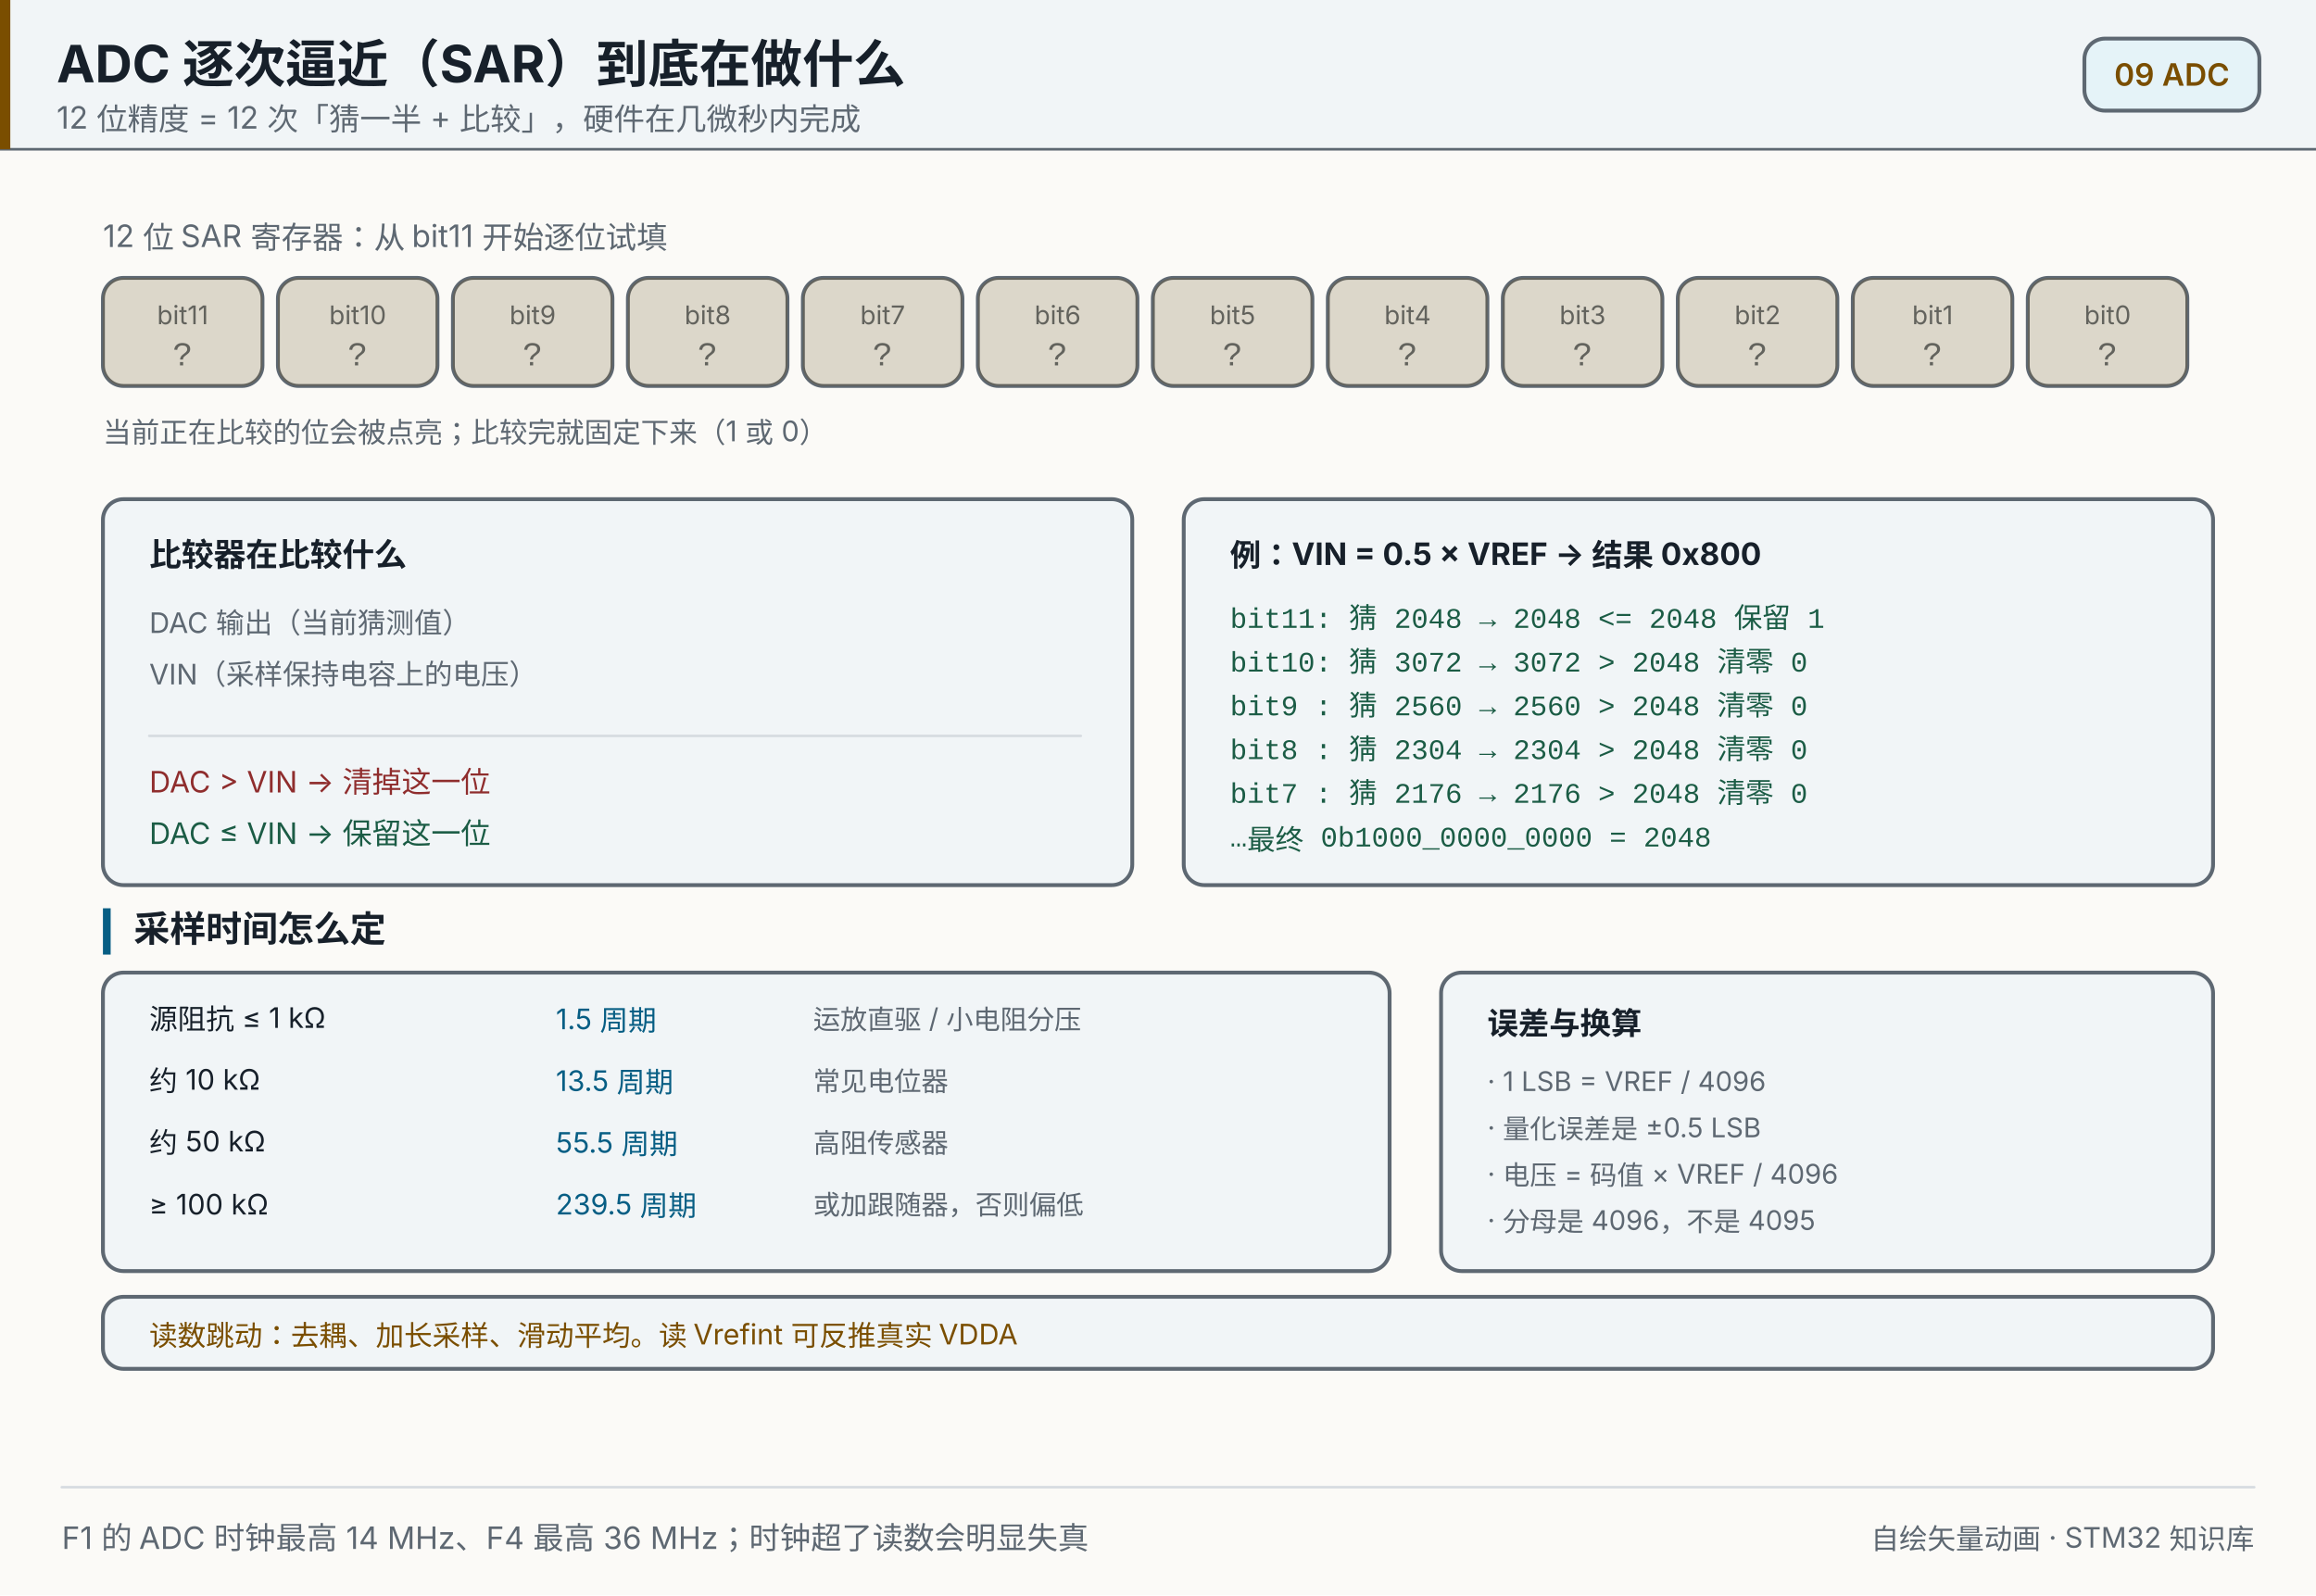
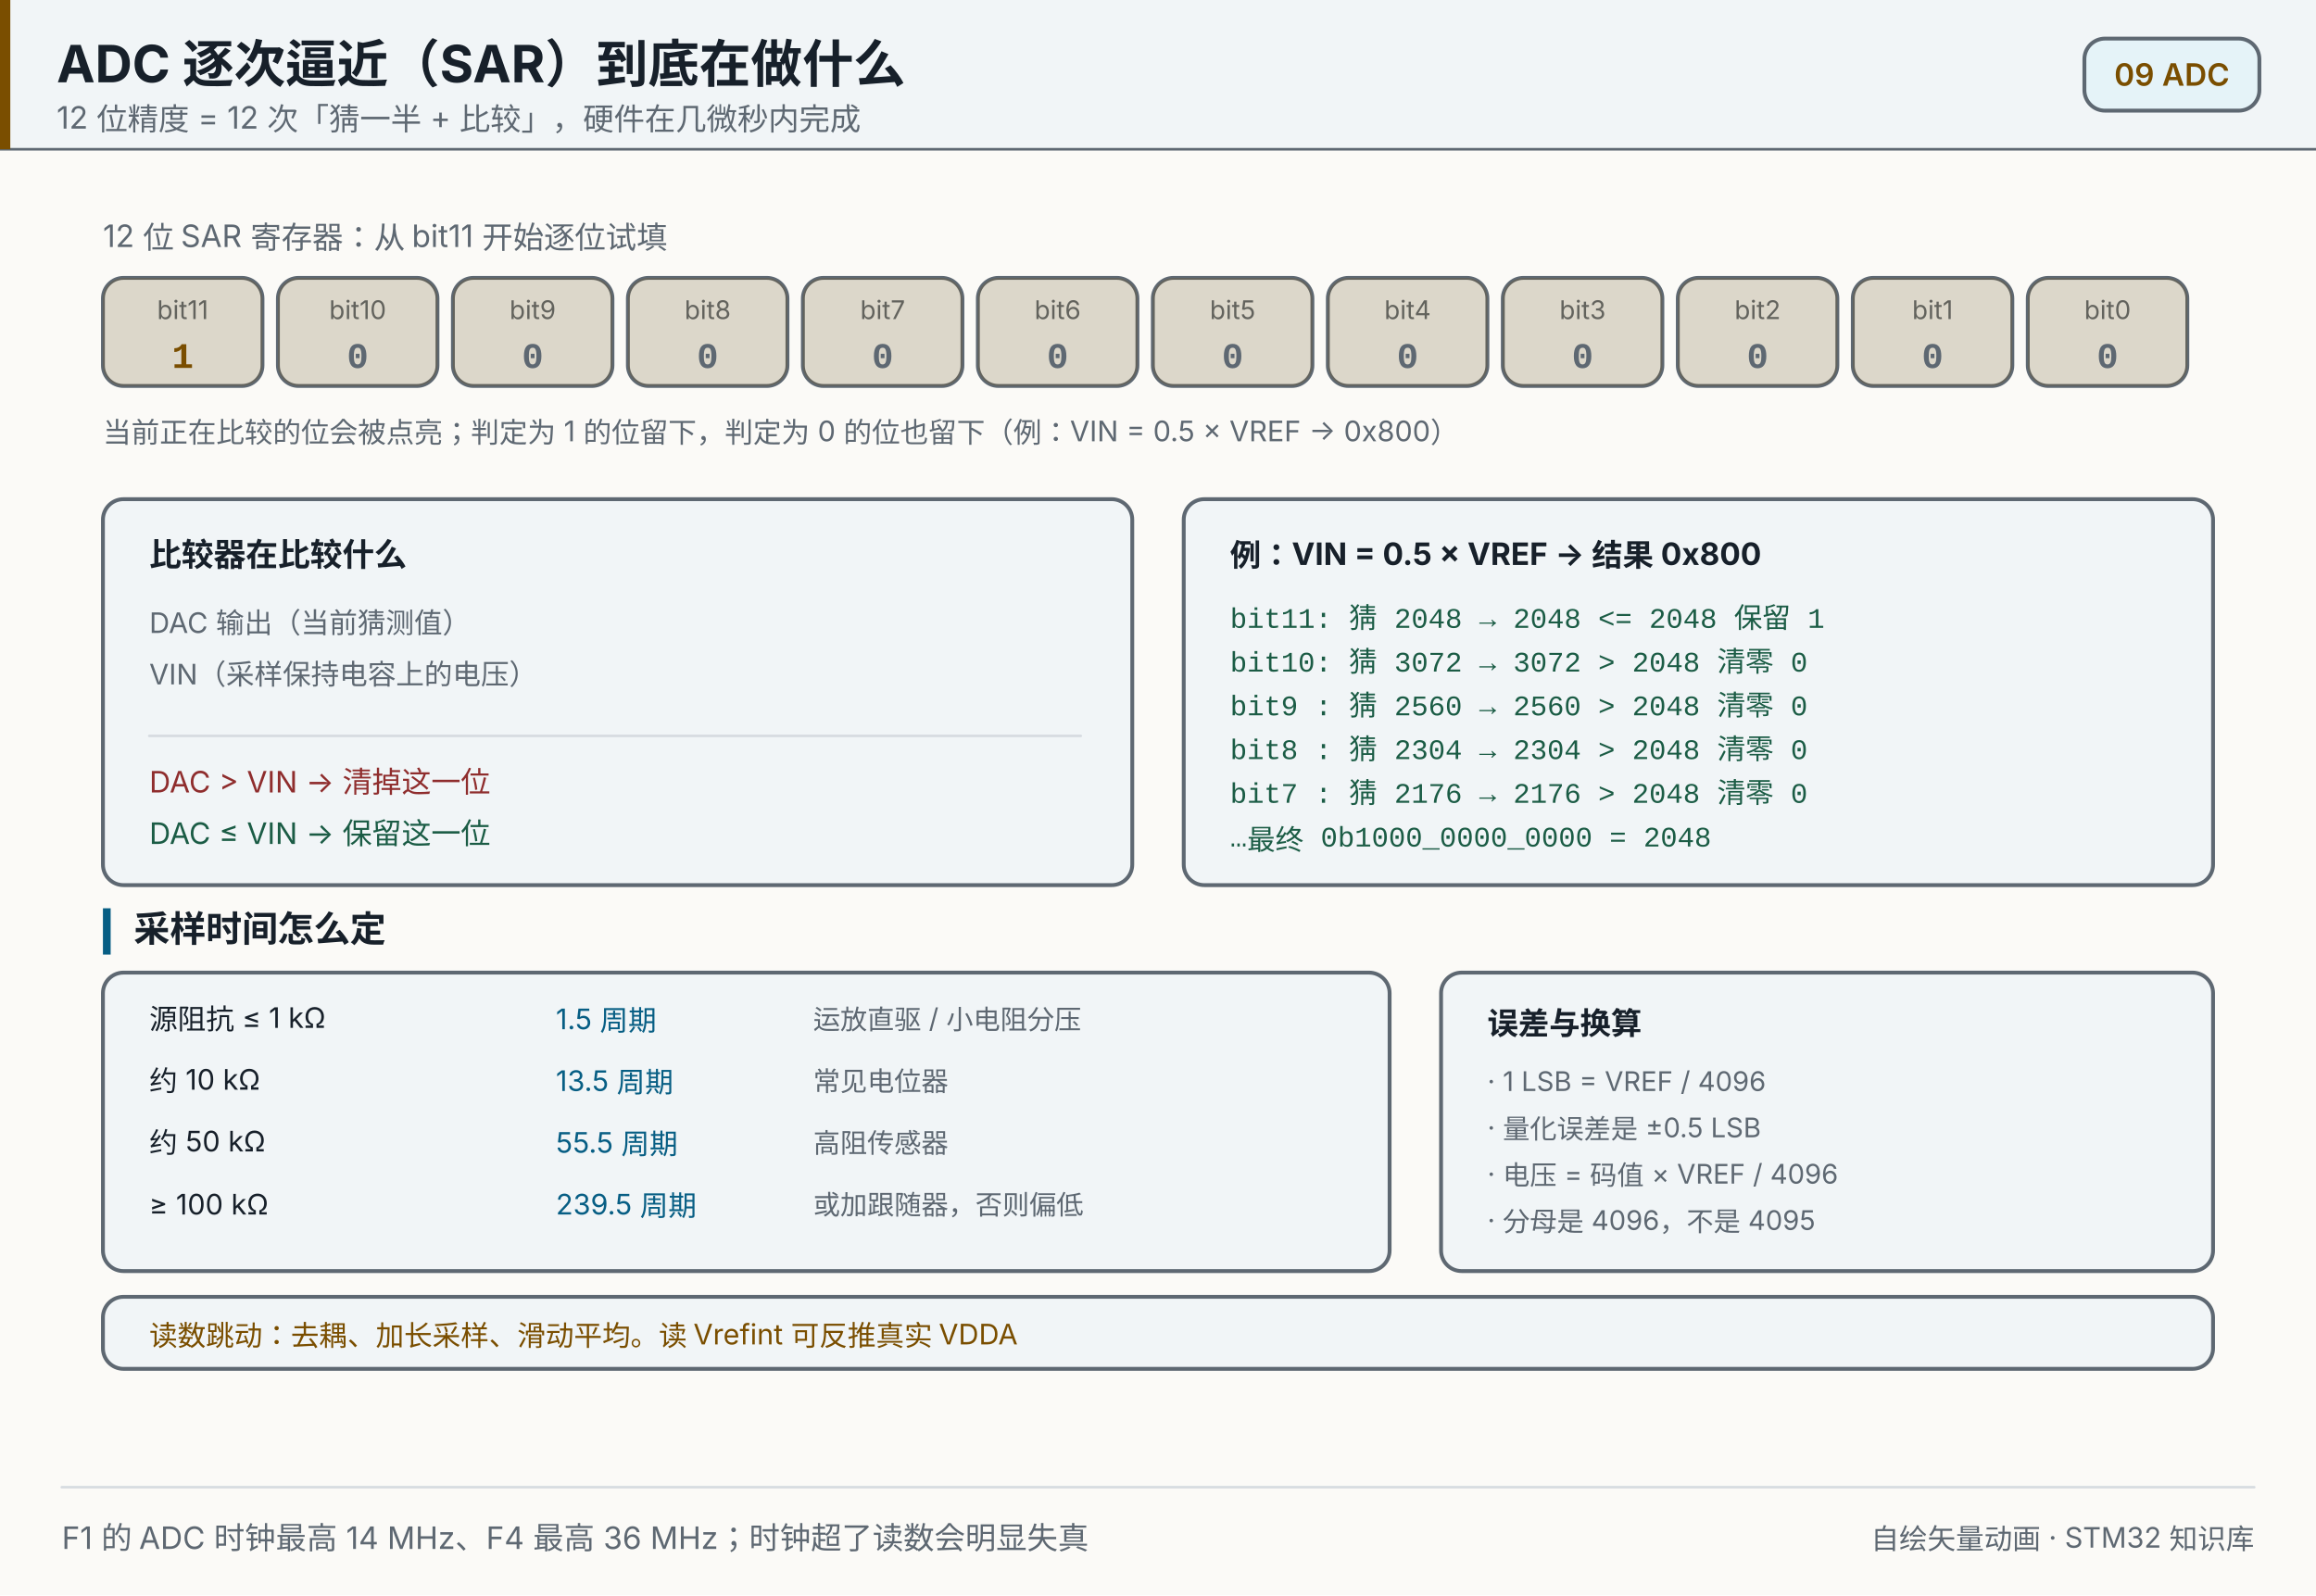
<svg xmlns="http://www.w3.org/2000/svg" width="900" height="620" viewBox="0 0 900 620" role="img" aria-label="ADC 逐次逼近（SAR）到底在做什么">
  <style>
@keyframes s0-sq{0%,0.00%{opacity:0.08}0.30%,3.75%{opacity:0.4}4.05%,100%{opacity:0.08}}
- .s0{animation:s0-sq 6.0s linear infinite;}
+ .s0{animation:s0-sq 8.4s linear infinite;}
@keyframes s1-sq{0%,8.33%{opacity:0.08}8.63%,12.08%{opacity:0.4}12.38%,100%{opacity:0.08}}
- .s1{animation:s1-sq 6.0s linear infinite;}
+ .s1{animation:s1-sq 8.4s linear infinite;}
@keyframes s2-sq{0%,16.67%{opacity:0.08}16.97%,20.42%{opacity:0.4}20.72%,100%{opacity:0.08}}
- .s2{animation:s2-sq 6.0s linear infinite;}
+ .s2{animation:s2-sq 8.4s linear infinite;}
@keyframes s3-sq{0%,25.00%{opacity:0.08}25.30%,28.75%{opacity:0.4}29.05%,100%{opacity:0.08}}
- .s3{animation:s3-sq 6.0s linear infinite;}
+ .s3{animation:s3-sq 8.4s linear infinite;}
@keyframes s4-sq{0%,33.33%{opacity:0.08}33.63%,37.08%{opacity:0.4}37.38%,100%{opacity:0.08}}
- .s4{animation:s4-sq 6.0s linear infinite;}
+ .s4{animation:s4-sq 8.4s linear infinite;}
@keyframes s5-sq{0%,41.67%{opacity:0.08}41.97%,45.42%{opacity:0.4}45.72%,100%{opacity:0.08}}
- .s5{animation:s5-sq 6.0s linear infinite;}
+ .s5{animation:s5-sq 8.4s linear infinite;}
@keyframes s6-sq{0%,50.00%{opacity:0.08}50.30%,53.75%{opacity:0.4}54.05%,100%{opacity:0.08}}
- .s6{animation:s6-sq 6.0s linear infinite;}
+ .s6{animation:s6-sq 8.4s linear infinite;}
@keyframes s7-sq{0%,58.33%{opacity:0.08}58.63%,62.08%{opacity:0.4}62.38%,100%{opacity:0.08}}
- .s7{animation:s7-sq 6.0s linear infinite;}
+ .s7{animation:s7-sq 8.4s linear infinite;}
@keyframes s8-sq{0%,66.67%{opacity:0.08}66.97%,70.42%{opacity:0.4}70.72%,100%{opacity:0.08}}
- .s8{animation:s8-sq 6.0s linear infinite;}
+ .s8{animation:s8-sq 8.4s linear infinite;}
@keyframes s9-sq{0%,75.00%{opacity:0.08}75.30%,78.75%{opacity:0.4}79.05%,100%{opacity:0.08}}
- .s9{animation:s9-sq 6.0s linear infinite;}
+ .s9{animation:s9-sq 8.4s linear infinite;}
@keyframes s10-sq{0%,83.33%{opacity:0.08}83.63%,87.08%{opacity:0.4}87.38%,100%{opacity:0.08}}
- .s10{animation:s10-sq 6.0s linear infinite;}
+ .s10{animation:s10-sq 8.4s linear infinite;}
@keyframes s11-sq{0%,91.67%{opacity:0.08}91.97%,95.42%{opacity:0.4}95.72%,100%{opacity:0.08}}
- .s11{animation:s11-sq 6.0s linear infinite;}
+ .s11{animation:s11-sq 8.4s linear infinite;}
+ @keyframes r0-fix{0%{opacity:0}0.00%{opacity:0}3.40%{opacity:1}96%{opacity:1}99%{opacity:0}100%{opacity:0}}
+ .r0{animation:r0-fix 8.4s linear infinite;}
+ @keyframes r1-fix{0%{opacity:0}8.33%{opacity:0}11.73%{opacity:1}96%{opacity:1}99%{opacity:0}100%{opacity:0}}
+ .r1{animation:r1-fix 8.4s linear infinite;}
+ @keyframes r2-fix{0%{opacity:0}16.67%{opacity:0}20.07%{opacity:1}96%{opacity:1}99%{opacity:0}100%{opacity:0}}
+ .r2{animation:r2-fix 8.4s linear infinite;}
+ @keyframes r3-fix{0%{opacity:0}25.00%{opacity:0}28.40%{opacity:1}96%{opacity:1}99%{opacity:0}100%{opacity:0}}
+ .r3{animation:r3-fix 8.4s linear infinite;}
+ @keyframes r4-fix{0%{opacity:0}33.33%{opacity:0}36.73%{opacity:1}96%{opacity:1}99%{opacity:0}100%{opacity:0}}
+ .r4{animation:r4-fix 8.4s linear infinite;}
+ @keyframes r5-fix{0%{opacity:0}41.67%{opacity:0}45.07%{opacity:1}96%{opacity:1}99%{opacity:0}100%{opacity:0}}
+ .r5{animation:r5-fix 8.4s linear infinite;}
+ @keyframes r6-fix{0%{opacity:0}50.00%{opacity:0}53.40%{opacity:1}96%{opacity:1}99%{opacity:0}100%{opacity:0}}
+ .r6{animation:r6-fix 8.4s linear infinite;}
+ @keyframes r7-fix{0%{opacity:0}58.33%{opacity:0}61.73%{opacity:1}96%{opacity:1}99%{opacity:0}100%{opacity:0}}
+ .r7{animation:r7-fix 8.4s linear infinite;}
+ @keyframes r8-fix{0%{opacity:0}66.67%{opacity:0}70.07%{opacity:1}96%{opacity:1}99%{opacity:0}100%{opacity:0}}
+ .r8{animation:r8-fix 8.4s linear infinite;}
+ @keyframes r9-fix{0%{opacity:0}75.00%{opacity:0}78.40%{opacity:1}96%{opacity:1}99%{opacity:0}100%{opacity:0}}
+ .r9{animation:r9-fix 8.4s linear infinite;}
+ @keyframes r10-fix{0%{opacity:0}83.33%{opacity:0}86.73%{opacity:1}96%{opacity:1}99%{opacity:0}100%{opacity:0}}
+ .r10{animation:r10-fix 8.4s linear infinite;}
+ @keyframes r11-fix{0%{opacity:0}91.67%{opacity:0}95.07%{opacity:1}96%{opacity:1}99%{opacity:0}100%{opacity:0}}
+ .r11{animation:r11-fix 8.4s linear infinite;}
@media (prefers-reduced-motion: reduce){*{animation:none!important}}
</style>
  <rect x="0" y="0" width="900" height="620" fill="#fbfaf7" />
  <rect x="0" y="0" width="900" height="58" fill="#f1f5f7" opacity="1" />
  <line x1="0" y1="58" x2="900" y2="58" stroke="#5e6872" stroke-width="1" stroke-linecap="round" opacity="1" />
  <rect x="0" y="0" width="4" height="58" fill="#7a4e00" opacity="1" />
  <text x="22" y="32" font-size="20" fill="#17202a" text-anchor="start" opacity="1" font-family="'PingFang SC','Hiragino Sans GB','Microsoft YaHei',system-ui,-apple-system,'Segoe UI',sans-serif" font-weight="700">ADC 逐次逼近（SAR）到底在做什么</text>
  <text x="22" y="50" font-size="12" fill="#5e6872" text-anchor="start" opacity="1" font-family="'PingFang SC','Hiragino Sans GB','Microsoft YaHei',system-ui,-apple-system,'Segoe UI',sans-serif">12 位精度 = 12 次「猜一半 + 比较」，硬件在几微秒内完成</text>
  <rect x="810" y="15" width="68" height="28" fill="#e5f3f8" opacity="1" rx="8" stroke="#5e6872" stroke-width="1.5" />
  <text x="844" y="33.32" font-size="12" fill="#7a4e00" text-anchor="middle" opacity="1" font-family="'PingFang SC','Hiragino Sans GB','Microsoft YaHei',system-ui,-apple-system,'Segoe UI',sans-serif" font-weight="600">09 ADC</text>
  <text x="40" y="96" font-size="12" fill="#5e6872" text-anchor="start" opacity="1" font-family="'PingFang SC','Hiragino Sans GB','Microsoft YaHei',system-ui,-apple-system,'Segoe UI',sans-serif">12 位 SAR 寄存器：从 bit11 开始逐位试填</text>
  <rect x="40" y="108" width="62" height="42" fill="#f1f5f7" opacity="1" rx="8" stroke="#5e6872" stroke-width="1.5" />
-   <text x="71" y="126" font-size="10" fill="#5e6872" text-anchor="middle" opacity="1" font-family="'PingFang SC','Hiragino Sans GB','Microsoft YaHei',system-ui,-apple-system,'Segoe UI',sans-serif">bit11</text>
-   <text x="71" y="142" font-size="13" fill="#5e6872" text-anchor="middle" opacity="1" font-family="ui-monospace,SFMono-Regular,'JetBrains Mono',Consolas,'Courier New',monospace">?</text>
+   <text x="71" y="124" font-size="10" fill="#5e6872" text-anchor="middle" opacity="1" font-family="'PingFang SC','Hiragino Sans GB','Microsoft YaHei',system-ui,-apple-system,'Segoe UI',sans-serif">bit11</text>
  <rect x="40" y="108" width="62" height="42" fill="#7a4e00" opacity="0.18" rx="8" class="s0" />
  <rect x="108" y="108" width="62" height="42" fill="#f1f5f7" opacity="1" rx="8" stroke="#5e6872" stroke-width="1.5" />
-   <text x="139" y="126" font-size="10" fill="#5e6872" text-anchor="middle" opacity="1" font-family="'PingFang SC','Hiragino Sans GB','Microsoft YaHei',system-ui,-apple-system,'Segoe UI',sans-serif">bit10</text>
-   <text x="139" y="142" font-size="13" fill="#5e6872" text-anchor="middle" opacity="1" font-family="ui-monospace,SFMono-Regular,'JetBrains Mono',Consolas,'Courier New',monospace">?</text>
+   <text x="139" y="124" font-size="10" fill="#5e6872" text-anchor="middle" opacity="1" font-family="'PingFang SC','Hiragino Sans GB','Microsoft YaHei',system-ui,-apple-system,'Segoe UI',sans-serif">bit10</text>
  <rect x="108" y="108" width="62" height="42" fill="#7a4e00" opacity="0.18" rx="8" class="s1" />
  <rect x="176" y="108" width="62" height="42" fill="#f1f5f7" opacity="1" rx="8" stroke="#5e6872" stroke-width="1.5" />
-   <text x="207" y="126" font-size="10" fill="#5e6872" text-anchor="middle" opacity="1" font-family="'PingFang SC','Hiragino Sans GB','Microsoft YaHei',system-ui,-apple-system,'Segoe UI',sans-serif">bit9</text>
-   <text x="207" y="142" font-size="13" fill="#5e6872" text-anchor="middle" opacity="1" font-family="ui-monospace,SFMono-Regular,'JetBrains Mono',Consolas,'Courier New',monospace">?</text>
+   <text x="207" y="124" font-size="10" fill="#5e6872" text-anchor="middle" opacity="1" font-family="'PingFang SC','Hiragino Sans GB','Microsoft YaHei',system-ui,-apple-system,'Segoe UI',sans-serif">bit9</text>
  <rect x="176" y="108" width="62" height="42" fill="#7a4e00" opacity="0.18" rx="8" class="s2" />
  <rect x="244" y="108" width="62" height="42" fill="#f1f5f7" opacity="1" rx="8" stroke="#5e6872" stroke-width="1.5" />
-   <text x="275" y="126" font-size="10" fill="#5e6872" text-anchor="middle" opacity="1" font-family="'PingFang SC','Hiragino Sans GB','Microsoft YaHei',system-ui,-apple-system,'Segoe UI',sans-serif">bit8</text>
-   <text x="275" y="142" font-size="13" fill="#5e6872" text-anchor="middle" opacity="1" font-family="ui-monospace,SFMono-Regular,'JetBrains Mono',Consolas,'Courier New',monospace">?</text>
+   <text x="275" y="124" font-size="10" fill="#5e6872" text-anchor="middle" opacity="1" font-family="'PingFang SC','Hiragino Sans GB','Microsoft YaHei',system-ui,-apple-system,'Segoe UI',sans-serif">bit8</text>
  <rect x="244" y="108" width="62" height="42" fill="#7a4e00" opacity="0.18" rx="8" class="s3" />
  <rect x="312" y="108" width="62" height="42" fill="#f1f5f7" opacity="1" rx="8" stroke="#5e6872" stroke-width="1.5" />
-   <text x="343" y="126" font-size="10" fill="#5e6872" text-anchor="middle" opacity="1" font-family="'PingFang SC','Hiragino Sans GB','Microsoft YaHei',system-ui,-apple-system,'Segoe UI',sans-serif">bit7</text>
-   <text x="343" y="142" font-size="13" fill="#5e6872" text-anchor="middle" opacity="1" font-family="ui-monospace,SFMono-Regular,'JetBrains Mono',Consolas,'Courier New',monospace">?</text>
+   <text x="343" y="124" font-size="10" fill="#5e6872" text-anchor="middle" opacity="1" font-family="'PingFang SC','Hiragino Sans GB','Microsoft YaHei',system-ui,-apple-system,'Segoe UI',sans-serif">bit7</text>
  <rect x="312" y="108" width="62" height="42" fill="#7a4e00" opacity="0.18" rx="8" class="s4" />
  <rect x="380" y="108" width="62" height="42" fill="#f1f5f7" opacity="1" rx="8" stroke="#5e6872" stroke-width="1.5" />
-   <text x="411" y="126" font-size="10" fill="#5e6872" text-anchor="middle" opacity="1" font-family="'PingFang SC','Hiragino Sans GB','Microsoft YaHei',system-ui,-apple-system,'Segoe UI',sans-serif">bit6</text>
-   <text x="411" y="142" font-size="13" fill="#5e6872" text-anchor="middle" opacity="1" font-family="ui-monospace,SFMono-Regular,'JetBrains Mono',Consolas,'Courier New',monospace">?</text>
+   <text x="411" y="124" font-size="10" fill="#5e6872" text-anchor="middle" opacity="1" font-family="'PingFang SC','Hiragino Sans GB','Microsoft YaHei',system-ui,-apple-system,'Segoe UI',sans-serif">bit6</text>
  <rect x="380" y="108" width="62" height="42" fill="#7a4e00" opacity="0.18" rx="8" class="s5" />
  <rect x="448" y="108" width="62" height="42" fill="#f1f5f7" opacity="1" rx="8" stroke="#5e6872" stroke-width="1.5" />
-   <text x="479" y="126" font-size="10" fill="#5e6872" text-anchor="middle" opacity="1" font-family="'PingFang SC','Hiragino Sans GB','Microsoft YaHei',system-ui,-apple-system,'Segoe UI',sans-serif">bit5</text>
-   <text x="479" y="142" font-size="13" fill="#5e6872" text-anchor="middle" opacity="1" font-family="ui-monospace,SFMono-Regular,'JetBrains Mono',Consolas,'Courier New',monospace">?</text>
+   <text x="479" y="124" font-size="10" fill="#5e6872" text-anchor="middle" opacity="1" font-family="'PingFang SC','Hiragino Sans GB','Microsoft YaHei',system-ui,-apple-system,'Segoe UI',sans-serif">bit5</text>
  <rect x="448" y="108" width="62" height="42" fill="#7a4e00" opacity="0.18" rx="8" class="s6" />
  <rect x="516" y="108" width="62" height="42" fill="#f1f5f7" opacity="1" rx="8" stroke="#5e6872" stroke-width="1.5" />
-   <text x="547" y="126" font-size="10" fill="#5e6872" text-anchor="middle" opacity="1" font-family="'PingFang SC','Hiragino Sans GB','Microsoft YaHei',system-ui,-apple-system,'Segoe UI',sans-serif">bit4</text>
-   <text x="547" y="142" font-size="13" fill="#5e6872" text-anchor="middle" opacity="1" font-family="ui-monospace,SFMono-Regular,'JetBrains Mono',Consolas,'Courier New',monospace">?</text>
+   <text x="547" y="124" font-size="10" fill="#5e6872" text-anchor="middle" opacity="1" font-family="'PingFang SC','Hiragino Sans GB','Microsoft YaHei',system-ui,-apple-system,'Segoe UI',sans-serif">bit4</text>
  <rect x="516" y="108" width="62" height="42" fill="#7a4e00" opacity="0.18" rx="8" class="s7" />
  <rect x="584" y="108" width="62" height="42" fill="#f1f5f7" opacity="1" rx="8" stroke="#5e6872" stroke-width="1.5" />
-   <text x="615" y="126" font-size="10" fill="#5e6872" text-anchor="middle" opacity="1" font-family="'PingFang SC','Hiragino Sans GB','Microsoft YaHei',system-ui,-apple-system,'Segoe UI',sans-serif">bit3</text>
-   <text x="615" y="142" font-size="13" fill="#5e6872" text-anchor="middle" opacity="1" font-family="ui-monospace,SFMono-Regular,'JetBrains Mono',Consolas,'Courier New',monospace">?</text>
+   <text x="615" y="124" font-size="10" fill="#5e6872" text-anchor="middle" opacity="1" font-family="'PingFang SC','Hiragino Sans GB','Microsoft YaHei',system-ui,-apple-system,'Segoe UI',sans-serif">bit3</text>
  <rect x="584" y="108" width="62" height="42" fill="#7a4e00" opacity="0.18" rx="8" class="s8" />
  <rect x="652" y="108" width="62" height="42" fill="#f1f5f7" opacity="1" rx="8" stroke="#5e6872" stroke-width="1.5" />
-   <text x="683" y="126" font-size="10" fill="#5e6872" text-anchor="middle" opacity="1" font-family="'PingFang SC','Hiragino Sans GB','Microsoft YaHei',system-ui,-apple-system,'Segoe UI',sans-serif">bit2</text>
-   <text x="683" y="142" font-size="13" fill="#5e6872" text-anchor="middle" opacity="1" font-family="ui-monospace,SFMono-Regular,'JetBrains Mono',Consolas,'Courier New',monospace">?</text>
+   <text x="683" y="124" font-size="10" fill="#5e6872" text-anchor="middle" opacity="1" font-family="'PingFang SC','Hiragino Sans GB','Microsoft YaHei',system-ui,-apple-system,'Segoe UI',sans-serif">bit2</text>
  <rect x="652" y="108" width="62" height="42" fill="#7a4e00" opacity="0.18" rx="8" class="s9" />
  <rect x="720" y="108" width="62" height="42" fill="#f1f5f7" opacity="1" rx="8" stroke="#5e6872" stroke-width="1.5" />
-   <text x="751" y="126" font-size="10" fill="#5e6872" text-anchor="middle" opacity="1" font-family="'PingFang SC','Hiragino Sans GB','Microsoft YaHei',system-ui,-apple-system,'Segoe UI',sans-serif">bit1</text>
-   <text x="751" y="142" font-size="13" fill="#5e6872" text-anchor="middle" opacity="1" font-family="ui-monospace,SFMono-Regular,'JetBrains Mono',Consolas,'Courier New',monospace">?</text>
+   <text x="751" y="124" font-size="10" fill="#5e6872" text-anchor="middle" opacity="1" font-family="'PingFang SC','Hiragino Sans GB','Microsoft YaHei',system-ui,-apple-system,'Segoe UI',sans-serif">bit1</text>
  <rect x="720" y="108" width="62" height="42" fill="#7a4e00" opacity="0.18" rx="8" class="s10" />
  <rect x="788" y="108" width="62" height="42" fill="#f1f5f7" opacity="1" rx="8" stroke="#5e6872" stroke-width="1.5" />
-   <text x="819" y="126" font-size="10" fill="#5e6872" text-anchor="middle" opacity="1" font-family="'PingFang SC','Hiragino Sans GB','Microsoft YaHei',system-ui,-apple-system,'Segoe UI',sans-serif">bit0</text>
-   <text x="819" y="142" font-size="13" fill="#5e6872" text-anchor="middle" opacity="1" font-family="ui-monospace,SFMono-Regular,'JetBrains Mono',Consolas,'Courier New',monospace">?</text>
+   <text x="819" y="124" font-size="10" fill="#5e6872" text-anchor="middle" opacity="1" font-family="'PingFang SC','Hiragino Sans GB','Microsoft YaHei',system-ui,-apple-system,'Segoe UI',sans-serif">bit0</text>
  <rect x="788" y="108" width="62" height="42" fill="#7a4e00" opacity="0.18" rx="8" class="s11" />
-   <text x="40" y="172" font-size="11" fill="#5e6872" text-anchor="start" opacity="1" font-family="'PingFang SC','Hiragino Sans GB','Microsoft YaHei',system-ui,-apple-system,'Segoe UI',sans-serif">当前正在比较的位会被点亮；比较完就固定下来（1 或 0）</text>
+   <text x="71" y="143" font-size="14" fill="#7a4e00" text-anchor="middle" opacity="1" font-family="ui-monospace,SFMono-Regular,'JetBrains Mono',Consolas,'Courier New',monospace" font-weight="700" class="r0">1</text>
+   <text x="139" y="143" font-size="14" fill="#5e6872" text-anchor="middle" opacity="1" font-family="ui-monospace,SFMono-Regular,'JetBrains Mono',Consolas,'Courier New',monospace" font-weight="700" class="r1">0</text>
+   <text x="207" y="143" font-size="14" fill="#5e6872" text-anchor="middle" opacity="1" font-family="ui-monospace,SFMono-Regular,'JetBrains Mono',Consolas,'Courier New',monospace" font-weight="700" class="r2">0</text>
+   <text x="275" y="143" font-size="14" fill="#5e6872" text-anchor="middle" opacity="1" font-family="ui-monospace,SFMono-Regular,'JetBrains Mono',Consolas,'Courier New',monospace" font-weight="700" class="r3">0</text>
+   <text x="343" y="143" font-size="14" fill="#5e6872" text-anchor="middle" opacity="1" font-family="ui-monospace,SFMono-Regular,'JetBrains Mono',Consolas,'Courier New',monospace" font-weight="700" class="r4">0</text>
+   <text x="411" y="143" font-size="14" fill="#5e6872" text-anchor="middle" opacity="1" font-family="ui-monospace,SFMono-Regular,'JetBrains Mono',Consolas,'Courier New',monospace" font-weight="700" class="r5">0</text>
+   <text x="479" y="143" font-size="14" fill="#5e6872" text-anchor="middle" opacity="1" font-family="ui-monospace,SFMono-Regular,'JetBrains Mono',Consolas,'Courier New',monospace" font-weight="700" class="r6">0</text>
+   <text x="547" y="143" font-size="14" fill="#5e6872" text-anchor="middle" opacity="1" font-family="ui-monospace,SFMono-Regular,'JetBrains Mono',Consolas,'Courier New',monospace" font-weight="700" class="r7">0</text>
+   <text x="615" y="143" font-size="14" fill="#5e6872" text-anchor="middle" opacity="1" font-family="ui-monospace,SFMono-Regular,'JetBrains Mono',Consolas,'Courier New',monospace" font-weight="700" class="r8">0</text>
+   <text x="683" y="143" font-size="14" fill="#5e6872" text-anchor="middle" opacity="1" font-family="ui-monospace,SFMono-Regular,'JetBrains Mono',Consolas,'Courier New',monospace" font-weight="700" class="r9">0</text>
+   <text x="751" y="143" font-size="14" fill="#5e6872" text-anchor="middle" opacity="1" font-family="ui-monospace,SFMono-Regular,'JetBrains Mono',Consolas,'Courier New',monospace" font-weight="700" class="r10">0</text>
+   <text x="819" y="143" font-size="14" fill="#5e6872" text-anchor="middle" opacity="1" font-family="ui-monospace,SFMono-Regular,'JetBrains Mono',Consolas,'Courier New',monospace" font-weight="700" class="r11">0</text>
+   <text x="40" y="172" font-size="11" fill="#5e6872" text-anchor="start" opacity="1" font-family="'PingFang SC','Hiragino Sans GB','Microsoft YaHei',system-ui,-apple-system,'Segoe UI',sans-serif">当前正在比较的位会被点亮；判定为 1 的位留下，判定为 0 的位也留下（例：VIN = 0.5 × VREF → 0x800）</text>
  <rect x="40" y="194" width="400" height="150" fill="#f1f5f7" opacity="1" rx="8" stroke="#5e6872" stroke-width="1.5" />
  <text x="58" y="220" font-size="12.5" fill="#17202a" text-anchor="start" opacity="1" font-family="'PingFang SC','Hiragino Sans GB','Microsoft YaHei',system-ui,-apple-system,'Segoe UI',sans-serif" font-weight="700">比较器在比较什么</text>
  <text x="58" y="246" font-size="11" fill="#5e6872" text-anchor="start" opacity="1" font-family="'PingFang SC','Hiragino Sans GB','Microsoft YaHei',system-ui,-apple-system,'Segoe UI',sans-serif">DAC 输出（当前猜测值）</text>
  <text x="58" y="266" font-size="11" fill="#5e6872" text-anchor="start" opacity="1" font-family="'PingFang SC','Hiragino Sans GB','Microsoft YaHei',system-ui,-apple-system,'Segoe UI',sans-serif">VIN（采样保持电容上的电压）</text>
  <line x1="58" y1="286" x2="420" y2="286" stroke="#d7dce1" stroke-width="1" stroke-linecap="round" opacity="1" />
  <text x="58" y="308" font-size="11.5" fill="#8f2d2d" text-anchor="start" opacity="1" font-family="'PingFang SC','Hiragino Sans GB','Microsoft YaHei',system-ui,-apple-system,'Segoe UI',sans-serif">DAC &gt; VIN → 清掉这一位</text>
  <text x="58" y="328" font-size="11.5" fill="#1b5c45" text-anchor="start" opacity="1" font-family="'PingFang SC','Hiragino Sans GB','Microsoft YaHei',system-ui,-apple-system,'Segoe UI',sans-serif">DAC ≤ VIN → 保留这一位</text>
  <rect x="460" y="194" width="400" height="150" fill="#f1f5f7" opacity="1" rx="8" stroke="#5e6872" stroke-width="1.5" />
  <text x="478" y="220" font-size="12" fill="#17202a" text-anchor="start" opacity="1" font-family="'PingFang SC','Hiragino Sans GB','Microsoft YaHei',system-ui,-apple-system,'Segoe UI',sans-serif" font-weight="700">例：VIN = 0.5 × VREF → 结果 0x800</text>
  <text x="478" y="244" font-size="11" fill="#1b5c45" text-anchor="start" opacity="1" font-family="ui-monospace,SFMono-Regular,'JetBrains Mono',Consolas,'Courier New',monospace">bit11: 猜 2048  → 2048 &lt;= 2048  保留 1</text>
  <text x="478" y="261" font-size="11" fill="#1b5c45" text-anchor="start" opacity="1" font-family="ui-monospace,SFMono-Regular,'JetBrains Mono',Consolas,'Courier New',monospace">bit10: 猜 3072  → 3072 &gt;  2048  清零 0</text>
  <text x="478" y="278" font-size="11" fill="#1b5c45" text-anchor="start" opacity="1" font-family="ui-monospace,SFMono-Regular,'JetBrains Mono',Consolas,'Courier New',monospace">bit9 : 猜 2560  → 2560 &gt;  2048  清零 0</text>
  <text x="478" y="295" font-size="11" fill="#1b5c45" text-anchor="start" opacity="1" font-family="ui-monospace,SFMono-Regular,'JetBrains Mono',Consolas,'Courier New',monospace">bit8 : 猜 2304  → 2304 &gt;  2048  清零 0</text>
  <text x="478" y="312" font-size="11" fill="#1b5c45" text-anchor="start" opacity="1" font-family="ui-monospace,SFMono-Regular,'JetBrains Mono',Consolas,'Courier New',monospace">bit7 : 猜 2176  → 2176 &gt;  2048  清零 0</text>
  <text x="478" y="329" font-size="11" fill="#1b5c45" text-anchor="start" opacity="1" font-family="ui-monospace,SFMono-Regular,'JetBrains Mono',Consolas,'Courier New',monospace">…最终 0b1000_0000_0000 = 2048</text>
  <rect x="40" y="353" width="3" height="18" fill="#075e84" opacity="1" />
  <text x="52" y="366" font-size="14" fill="#17202a" text-anchor="start" opacity="1" font-family="'PingFang SC','Hiragino Sans GB','Microsoft YaHei',system-ui,-apple-system,'Segoe UI',sans-serif" font-weight="600">采样时间怎么定</text>
  <rect x="40" y="378" width="500" height="116" fill="#f1f5f7" opacity="1" rx="8" stroke="#5e6872" stroke-width="1.5" />
  <text x="58" y="400" font-size="11" fill="#17202a" text-anchor="start" opacity="1" font-family="'PingFang SC','Hiragino Sans GB','Microsoft YaHei',system-ui,-apple-system,'Segoe UI',sans-serif">源阻抗 ≤ 1 kΩ</text>
  <text x="216" y="400" font-size="11" fill="#075e84" text-anchor="start" opacity="1" font-family="'PingFang SC','Hiragino Sans GB','Microsoft YaHei',system-ui,-apple-system,'Segoe UI',sans-serif">1.5 周期</text>
  <text x="316" y="400" font-size="10.5" fill="#5e6872" text-anchor="start" opacity="1" font-family="'PingFang SC','Hiragino Sans GB','Microsoft YaHei',system-ui,-apple-system,'Segoe UI',sans-serif">运放直驱 / 小电阻分压</text>
  <text x="58" y="424" font-size="11" fill="#17202a" text-anchor="start" opacity="1" font-family="'PingFang SC','Hiragino Sans GB','Microsoft YaHei',system-ui,-apple-system,'Segoe UI',sans-serif">约 10 kΩ</text>
  <text x="216" y="424" font-size="11" fill="#075e84" text-anchor="start" opacity="1" font-family="'PingFang SC','Hiragino Sans GB','Microsoft YaHei',system-ui,-apple-system,'Segoe UI',sans-serif">13.5 周期</text>
  <text x="316" y="424" font-size="10.5" fill="#5e6872" text-anchor="start" opacity="1" font-family="'PingFang SC','Hiragino Sans GB','Microsoft YaHei',system-ui,-apple-system,'Segoe UI',sans-serif">常见电位器</text>
  <text x="58" y="448" font-size="11" fill="#17202a" text-anchor="start" opacity="1" font-family="'PingFang SC','Hiragino Sans GB','Microsoft YaHei',system-ui,-apple-system,'Segoe UI',sans-serif">约 50 kΩ</text>
  <text x="216" y="448" font-size="11" fill="#075e84" text-anchor="start" opacity="1" font-family="'PingFang SC','Hiragino Sans GB','Microsoft YaHei',system-ui,-apple-system,'Segoe UI',sans-serif">55.5 周期</text>
  <text x="316" y="448" font-size="10.5" fill="#5e6872" text-anchor="start" opacity="1" font-family="'PingFang SC','Hiragino Sans GB','Microsoft YaHei',system-ui,-apple-system,'Segoe UI',sans-serif">高阻传感器</text>
  <text x="58" y="472" font-size="11" fill="#17202a" text-anchor="start" opacity="1" font-family="'PingFang SC','Hiragino Sans GB','Microsoft YaHei',system-ui,-apple-system,'Segoe UI',sans-serif">≥ 100 kΩ</text>
  <text x="216" y="472" font-size="11" fill="#075e84" text-anchor="start" opacity="1" font-family="'PingFang SC','Hiragino Sans GB','Microsoft YaHei',system-ui,-apple-system,'Segoe UI',sans-serif">239.5 周期</text>
  <text x="316" y="472" font-size="10.5" fill="#5e6872" text-anchor="start" opacity="1" font-family="'PingFang SC','Hiragino Sans GB','Microsoft YaHei',system-ui,-apple-system,'Segoe UI',sans-serif">或加跟随器，否则偏低</text>
  <rect x="560" y="378" width="300" height="116" fill="#f1f5f7" opacity="1" rx="8" stroke="#5e6872" stroke-width="1.5" />
  <text x="578" y="402" font-size="12" fill="#17202a" text-anchor="start" opacity="1" font-family="'PingFang SC','Hiragino Sans GB','Microsoft YaHei',system-ui,-apple-system,'Segoe UI',sans-serif" font-weight="700">误差与换算</text>
  <text x="578" y="424" font-size="10.5" fill="#5e6872" text-anchor="start" opacity="1" font-family="'PingFang SC','Hiragino Sans GB','Microsoft YaHei',system-ui,-apple-system,'Segoe UI',sans-serif">· 1 LSB = VREF / 4096</text>
  <text x="578" y="442" font-size="10.5" fill="#5e6872" text-anchor="start" opacity="1" font-family="'PingFang SC','Hiragino Sans GB','Microsoft YaHei',system-ui,-apple-system,'Segoe UI',sans-serif">· 量化误差是 ±0.5 LSB</text>
  <text x="578" y="460" font-size="10.5" fill="#5e6872" text-anchor="start" opacity="1" font-family="'PingFang SC','Hiragino Sans GB','Microsoft YaHei',system-ui,-apple-system,'Segoe UI',sans-serif">· 电压 = 码值 × VREF / 4096</text>
  <text x="578" y="478" font-size="10.5" fill="#5e6872" text-anchor="start" opacity="1" font-family="'PingFang SC','Hiragino Sans GB','Microsoft YaHei',system-ui,-apple-system,'Segoe UI',sans-serif">· 分母是 4096，不是 4095</text>
  <rect x="40" y="504" width="820" height="28" fill="#f1f5f7" opacity="1" rx="8" stroke="#5e6872" stroke-width="1.5" />
  <text x="58" y="523" font-size="11" fill="#7a4e00" text-anchor="start" opacity="1" font-family="'PingFang SC','Hiragino Sans GB','Microsoft YaHei',system-ui,-apple-system,'Segoe UI',sans-serif">读数跳动：去耦、加长采样、滑动平均。读 Vrefint 可反推真实 VDDA</text>
  <line x1="24" y1="578" x2="876" y2="578" stroke="#d7dce1" stroke-width="1" stroke-linecap="round" opacity="1" />
  <text x="24" y="602" font-size="12" fill="#5e6872" text-anchor="start" opacity="1" font-family="'PingFang SC','Hiragino Sans GB','Microsoft YaHei',system-ui,-apple-system,'Segoe UI',sans-serif">F1 的 ADC 时钟最高 14 MHz、F4 最高 36 MHz；时钟超了读数会明显失真</text>
  <text x="876" y="602" font-size="11" fill="#5e6872" text-anchor="end" opacity="1" font-family="'PingFang SC','Hiragino Sans GB','Microsoft YaHei',system-ui,-apple-system,'Segoe UI',sans-serif">自绘矢量动画 · STM32 知识库</text>
</svg>
